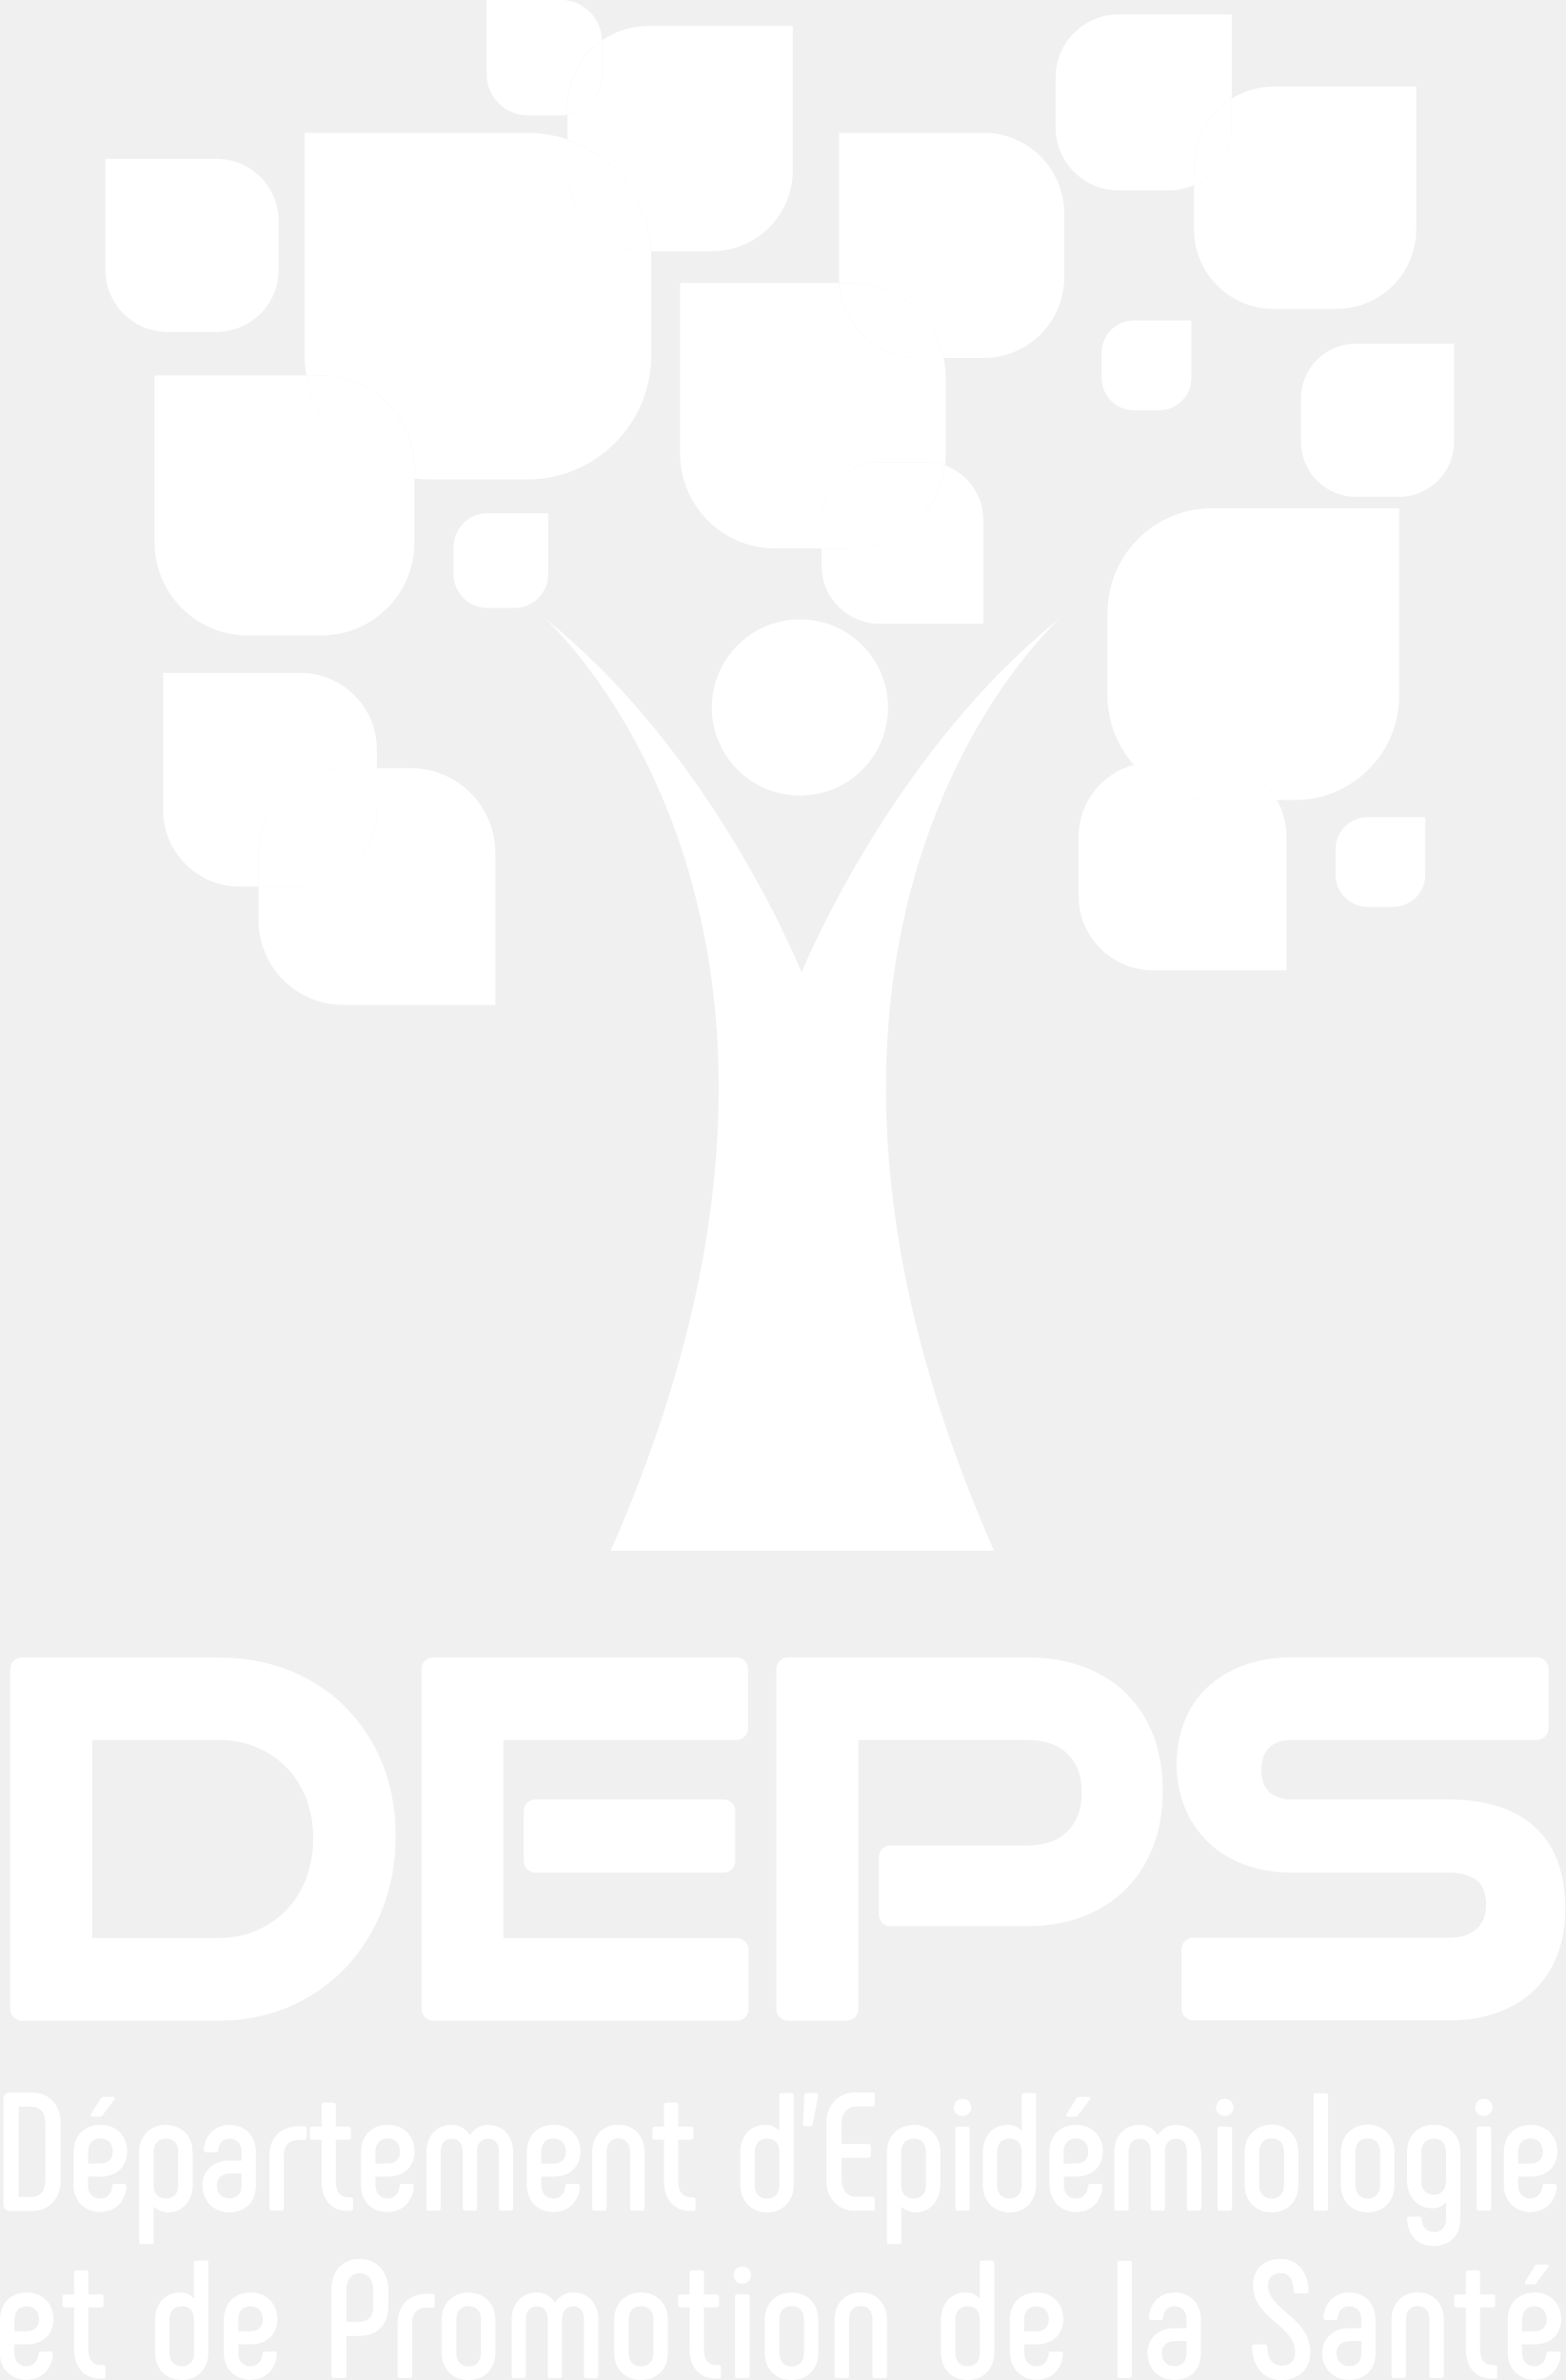
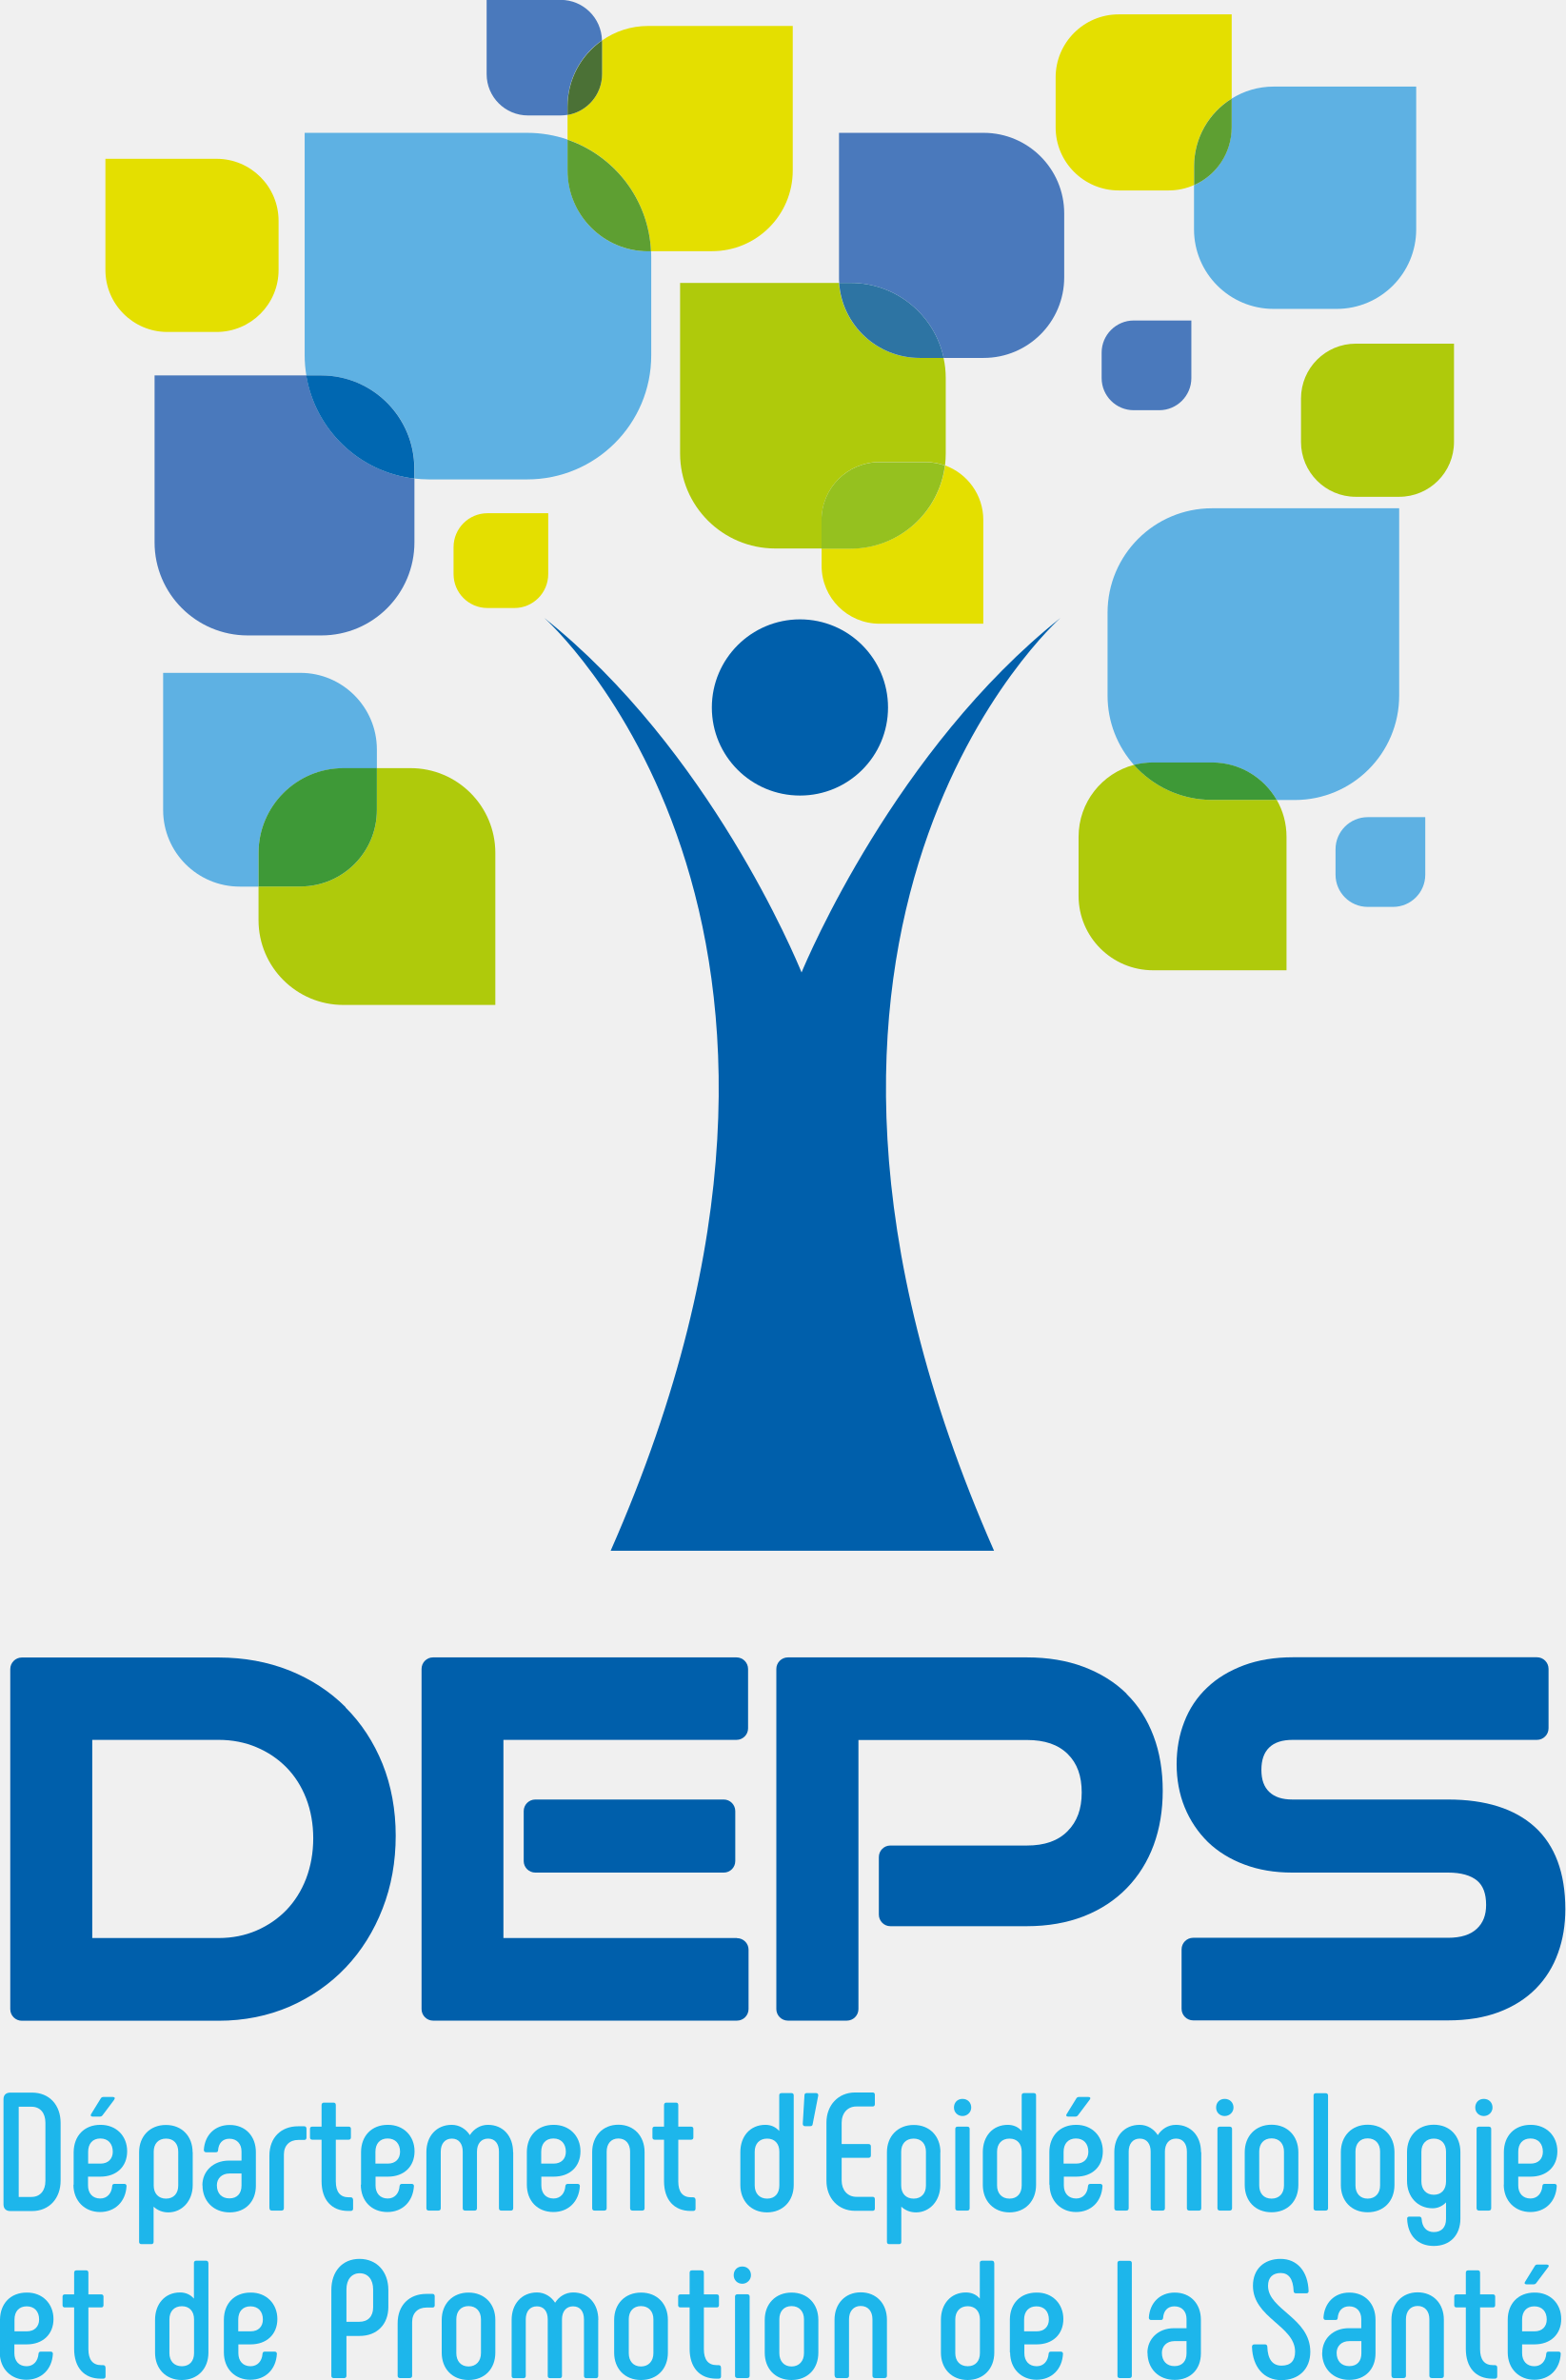
<svg xmlns="http://www.w3.org/2000/svg" id="Calque_1" data-name="Calque 1" viewBox="0 0 129.63 197.09">
  <defs>
    <style>
-             .cls-1 {
-             fill: #ffffff;
-             }
+       .cls-1 {
+         fill: #2d74a3;
+       }

-             .cls-1, .cls-2, .cls-3, .cls-4, .cls-5, .cls-6, .cls-7, .cls-8, .cls-9, .cls-10, .cls-11, .cls-12 {
-             stroke-width: 0px;
-             }
+       .cls-1, .cls-2, .cls-3, .cls-4, .cls-5, .cls-6, .cls-7, .cls-8, .cls-9, .cls-10, .cls-11, .cls-12 {
+         stroke-width: 0px;
+       }

-             .cls-2 {
-             fill: #ffffff;
-             }
+       .cls-2 {
+         fill: #5e9f32;
+       }

-             .cls-3 {
-             fill: #ffffff;
-             }
+       .cls-3 {
+         fill: #5eb1e3;
+       }

-             .cls-4 {
-             fill: #ffffff;
-             }
+       .cls-4 {
+         fill: #005fab;
+       }

-             .cls-5 {
-             fill: #ffffff;
-             }
+       .cls-5 {
+         fill: #95c11f;
+       }

-             .cls-6 {
-             fill: #ffffff;
-             }
+       .cls-6 {
+         fill: #e4df00;
+       }

-             .cls-7 {
-             fill: #ffffff;
-             }
+       .cls-7 {
+         fill: #4a79bc;
+       }

-             .cls-8 {
-             fill: #ffffff;
-             }
+       .cls-8 {
+         fill: #afca0b;
+       }

-             .cls-9 {
-             fill: #ffffff;
-             }
+       .cls-9 {
+         fill: #0067b1;
+       }

-             .cls-10 {
-             fill: #ffffff;
-             }
+       .cls-10 {
+         fill: #1db6eb;
+       }

-             .cls-11 {
-             fill: #ffffff;
-             }
+       .cls-11 {
+         fill: #4b7136;
+       }

-             .cls-12 {
-             fill: #ffffff;
-             }
-         </style>
+       .cls-12 {
+         fill: #3e9937;
+       }
+     </style>
  </defs>
  <path class="cls-6" d="m102,1.19h-9.36c-2.88,0-5.22,2.34-5.22,5.22v4.14c0,2.88,2.34,5.22,5.22,5.22h4.14c.75,0,1.47-.16,2.11-.45v-1.57c0-2.36,1.24-4.43,3.11-5.59V1.19Z" />
  <path class="cls-8" d="m120.41,28.46h-8.14c-2.5,0-4.53,2.03-4.53,4.54v3.6c0,2.5,2.03,4.54,4.53,4.54h3.6c2.51,0,4.54-2.03,4.54-4.54v-8.14Z" />
  <path class="cls-7" d="m98.65,26.54h-4.76c-1.46,0-2.66,1.19-2.66,2.66v2.11c0,1.47,1.19,2.66,2.66,2.66h2.11c1.46,0,2.66-1.19,2.66-2.66v-4.77Z" />
  <path class="cls-3" d="m118.02,67.67h-4.76c-1.46,0-2.66,1.19-2.66,2.66v2.11c0,1.46,1.19,2.66,2.66,2.66h2.11c1.46,0,2.66-1.19,2.66-2.66v-4.77Z" />
  <path class="cls-8" d="m69.49,23.43h-13.17v14.12c0,4.35,3.53,7.87,7.88,7.87h3.84v-2.37c0-2.64,2.15-4.79,4.8-4.79h3.8c.57,0,1.12.1,1.62.29.04-.33.06-.66.06-1v-6.24c0-.57-.06-1.13-.18-1.67h-1.99c-3.54,0-6.43-2.74-6.67-6.21" />
  <path class="cls-3" d="m117.3,7.17h-11.82c-1.28,0-2.47.36-3.49,1v2.39c0,2.13-1.28,3.96-3.11,4.78v3.65c0,3.64,2.95,6.59,6.59,6.59h5.22c3.64,0,6.59-2.95,6.59-6.59V7.17Z" />
  <path class="cls-2" d="m102,8.17c-1.87,1.16-3.11,3.23-3.11,5.59v1.57c1.83-.81,3.11-2.64,3.11-4.78v-2.39Z" />
  <path class="cls-3" d="m115.87,42.09h-15.5c-4.78,0-8.65,3.87-8.65,8.65v6.86c0,2.21.83,4.22,2.19,5.75.5-.13,1.03-.2,1.58-.2h4.89c2.29,0,4.29,1.25,5.35,3.1h1.49c4.78,0,8.65-3.87,8.65-8.65v-15.5Z" />
  <path class="cls-3" d="m24.87,55.72h-11.36v11.36c0,3.5,2.84,6.34,6.34,6.34h1.56v-2.78c0-3.87,3.15-7.02,7.02-7.02h2.78v-1.56c0-3.49-2.84-6.34-6.33-6.34" />
  <path class="cls-4" d="m18.11,160.49H7.64v-16.41h10.47c1.13,0,2.19.21,3.13.61.95.4,1.78.96,2.48,1.67.69.7,1.24,1.56,1.63,2.56.39,1.01.59,2.12.59,3.31s-.2,2.31-.59,3.34c-.39,1.01-.94,1.88-1.63,2.6-.7.72-1.53,1.29-2.48,1.7-.95.41-2,.62-3.13.62m10.51-19.12c-1.3-1.3-2.87-2.32-4.66-3.04-1.79-.71-3.75-1.07-5.85-1.07H1.81c-.53,0-.96.43-.96.96v28.16c0,.53.43.96.96.96h16.3c2.11,0,4.09-.4,5.89-1.18,1.79-.79,3.35-1.88,4.64-3.24,1.29-1.36,2.32-3,3.04-4.86.73-1.86,1.09-3.89,1.09-6.04s-.37-4.15-1.09-5.95c-.73-1.8-1.76-3.38-3.06-4.67" />
  <path class="cls-4" d="m61.02,160.49h-19.33v-16.41h19.3c.53,0,.96-.43.96-.95v-4.92c0-.53-.43-.96-.96-.96h-25.13c-.53,0-.95.43-.95.96v28.16c0,.53.43.96.95.96h25.17c.53,0,.96-.43.96-.96v-4.92c0-.52-.43-.95-.96-.95" />
  <path class="cls-4" d="m44.33,149.02c-.53,0-.96.43-.96.96v4.14c0,.52.43.95.96.95h15.61c.53,0,.95-.43.95-.95v-4.14c0-.53-.43-.96-.95-.96h-15.61Z" />
  <path class="cls-4" d="m93.3,140.26c-.97-.96-2.17-1.7-3.57-2.23-1.38-.52-2.96-.78-4.69-.78h-19.79c-.53,0-.96.43-.96.96v28.16c0,.53.43.96.96.96h4.88c.53,0,.96-.43.96-.96v-22.28h13.95c1.48,0,2.59.38,3.38,1.16.79.78,1.16,1.82,1.16,3.19s-.38,2.4-1.17,3.2c-.79.8-1.89,1.19-3.37,1.19h-11.31c-.53,0-.95.43-.95.96v4.76c0,.53.43.96.95.96h11.31c1.74,0,3.32-.28,4.71-.82,1.4-.55,2.6-1.34,3.57-2.34.97-1,1.72-2.2,2.22-3.56.5-1.36.75-2.87.75-4.5s-.25-3.18-.76-4.52c-.51-1.36-1.26-2.54-2.24-3.5" />
  <path class="cls-4" d="m127.09,151.28c-1.66-1.5-4.07-2.26-7.16-2.26h-12.9c-.84,0-1.47-.2-1.92-.63-.43-.41-.65-1-.65-1.82s.21-1.43.64-1.85c.44-.43,1.08-.64,1.97-.64h20.21c.53,0,.96-.43.96-.96v-4.92c0-.53-.43-.96-.96-.96h-20.21c-1.5,0-2.86.22-4.05.66-1.2.45-2.23,1.06-3.05,1.85-.84.79-1.48,1.75-1.9,2.85-.42,1.07-.63,2.25-.63,3.5s.22,2.48.67,3.57c.45,1.1,1.1,2.06,1.92,2.87.83.8,1.85,1.43,3.04,1.87,1.17.44,2.49.66,3.91.66h12.94c1.07,0,1.89.23,2.42.68.49.42.73,1.08.73,2,0,.84-.25,1.49-.77,1.97-.52.5-1.33.75-2.38.75h-21.11c-.53,0-.96.43-.96.96v4.92c0,.53.43.96.96.96h21.11c1.58,0,2.99-.23,4.19-.68,1.22-.46,2.25-1.11,3.08-1.95.82-.83,1.44-1.83,1.84-2.96.4-1.1.6-2.32.6-3.61,0-3-.85-5.3-2.54-6.83" />
  <path class="cls-4" d="m87.82,51.17c-13.66,10.89-20.99,28.27-21.44,29.36-.45-1.1-7.65-18.48-21.31-29.36,0,0,28.46,25.11,5.5,77.25h31.75c-22.96-52.14,5.5-77.25,5.5-77.25" />
  <path class="cls-4" d="m66.25,65.88c4.03,0,7.29-3.26,7.29-7.29s-3.26-7.3-7.29-7.3-7.3,3.27-7.3,7.3,3.26,7.29,7.3,7.29" />
  <path class="cls-3" d="m43.65,11h-18.42v18.42c0,.57.05,1.13.14,1.67h1.24c4.25,0,7.71,3.45,7.71,7.71v.83c.39.04.79.07,1.19.07h8.15c5.67,0,10.27-4.6,10.27-10.27v-8.15c0-.16,0-.31-.01-.47h-.24c-3.69,0-6.67-2.99-6.67-6.68v-2.57c-1.05-.36-2.17-.56-3.35-.56" />
  <path class="cls-7" d="m25.37,31.09h-12.57v13.82c0,4.25,3.45,7.71,7.71,7.71h6.11c4.25,0,7.7-3.45,7.7-7.71v-5.28c-4.56-.53-8.22-4.04-8.95-8.54" />
  <path class="cls-9" d="m26.61,31.09h-1.25c.74,4.5,4.39,8.01,8.95,8.54v-.83c0-4.25-3.45-7.71-7.7-7.71" />
  <path class="cls-7" d="m81.45,11h-11.97v11.97c0,.16,0,.31.02.46h.95c3.78,0,6.94,2.66,7.7,6.21h3.31c3.69,0,6.67-2.99,6.67-6.67v-5.3c0-3.68-2.99-6.67-6.67-6.67" />
  <path class="cls-1" d="m70.44,23.43h-.95c.24,3.47,3.13,6.21,6.67,6.21h1.99c-.76-3.55-3.92-6.21-7.7-6.21" />
  <path class="cls-8" d="m33.99,63.61h-2.78v3.47c0,3.5-2.84,6.33-6.33,6.33h-3.47v2.79c0,3.88,3.15,7.02,7.02,7.02h12.59v-12.59c0-3.87-3.14-7.02-7.02-7.02" />
  <path class="cls-12" d="m31.21,63.61h-2.78c-3.87,0-7.02,3.15-7.02,7.02v2.78h3.47c3.5,0,6.33-2.84,6.33-6.33v-3.47Z" />
  <path class="cls-6" d="m78.26,38.55c-.49,3.88-3.8,6.88-7.82,6.88h-2.4v1.43c0,2.65,2.15,4.79,4.8,4.79h8.59v-8.59c0-2.08-1.32-3.85-3.17-4.52" />
  <path class="cls-5" d="m76.63,38.27h-3.8c-2.65,0-4.8,2.15-4.8,4.8v2.37h2.4c4.02,0,7.33-3,7.82-6.89-.51-.18-1.05-.28-1.62-.28" />
  <path class="cls-6" d="m17.94,13.15h-9.21v9.21c0,2.83,2.3,5.13,5.13,5.13h4.07c2.84,0,5.14-2.3,5.14-5.13v-4.07c0-2.84-2.3-5.14-5.14-5.14" />
  <path class="cls-7" d="m46.44,0h-6.14v6.14c0,1.89,1.53,3.42,3.42,3.42h2.71c.19,0,.38-.02.56-.05v-.69c0-2.27,1.13-4.28,2.86-5.48-.04-1.86-1.56-3.35-3.42-3.35" />
  <path class="cls-6" d="m45.4,42.5h-5.03c-1.55,0-2.81,1.26-2.81,2.81v2.23c0,1.55,1.25,2.81,2.81,2.81h2.23c1.55,0,2.8-1.26,2.8-2.81v-5.04Z" />
  <path class="cls-6" d="m65.64,2.15h-11.97c-1.42,0-2.73.44-3.81,1.2v2.79c0,1.7-1.24,3.11-2.86,3.38v2.04c3.89,1.34,6.72,4.95,6.91,9.24h5.06c3.69,0,6.68-2.99,6.68-6.68V2.15Z" />
  <path class="cls-2" d="m47,11.56v2.57c0,3.68,2.99,6.68,6.67,6.68h.24c-.19-4.3-3.02-7.9-6.91-9.24" />
  <path class="cls-11" d="m49.86,3.35c-1.73,1.21-2.86,3.21-2.86,5.48v.69c1.62-.27,2.86-1.68,2.86-3.38v-2.79" />
  <path class="cls-8" d="m93.9,63.34c-2.64.7-4.58,3.1-4.58,5.96v4.89c0,3.4,2.76,6.16,6.17,6.16h11.05v-11.05c0-1.12-.29-2.16-.81-3.06h-5.36c-2.57,0-4.88-1.12-6.46-2.9" />
  <path class="cls-12" d="m100.37,63.14h-4.89c-.54,0-1.08.07-1.58.2,1.59,1.78,3.89,2.9,6.46,2.9h5.37c-1.07-1.85-3.06-3.1-5.36-3.1" />
  <path class="cls-10" d="m2.61,181.93c.72,0,1.15-.53,1.15-1.32v-4.83c0-.79-.42-1.32-1.15-1.32h-1.06v7.47h1.06Zm-2.32.61v-8.7c0-.36.21-.55.57-.55h1.79c1.46,0,2.37,1.05,2.37,2.51v4.78c0,1.46-.93,2.52-2.37,2.52H.86c-.36,0-.57-.2-.57-.55" />
  <path class="cls-10" d="m9.46,173.88l-.97,1.29c-.06.08-.14.11-.24.11h-.57c-.15,0-.21-.1-.13-.22l.79-1.28c.04-.08.13-.13.22-.13h.78c.17,0,.21.11.11.23m-1.12,5.29c.63,0,1.01-.4,1.01-.98,0-.67-.39-1.1-1.03-1.1s-1.01.43-1.01,1.1v.98h1.03Zm-2.23,1.75v-2.72c.02-1.32.87-2.24,2.21-2.24,1.31-.01,2.22.91,2.22,2.19s-.89,2.1-2.21,2.1h-1.03v.73c0,.64.37,1.08,1.01,1.08.57,0,.95-.42.99-1.03.01-.13.08-.18.19-.18h.82c.11,0,.18.07.18.18-.07,1.29-.95,2.15-2.2,2.15s-2.2-.91-2.2-2.27" />
  <path class="cls-10" d="m14.76,178.18c0-.65-.37-1.08-1.01-1.08s-1.02.43-1.02,1.08v2.81c0,.65.39,1.08,1.02,1.08s1.01-.43,1.01-1.08v-2.81Zm1.2.04v2.73c0,1.32-.89,2.26-2.02,2.26-.5,0-.9-.18-1.22-.47v2.92c0,.11-.07.18-.18.18h-.82c-.13,0-.2-.07-.2-.18v-7.43c0-1.32.89-2.26,2.22-2.26s2.21.94,2.21,2.26" />
  <path class="cls-10" d="m20,181v-1.01h-1c-.65,0-1.04.43-1.04.97,0,.67.39,1.09,1.04,1.09s1-.42,1-1.05m-3.24-.04c0-1.15.89-2.04,2.2-2.04h1.04v-.76c0-.62-.38-1.05-1-1.05-.58,0-.9.39-.94.96-.01.12-.07.16-.19.16h-.81c-.11,0-.18-.08-.18-.2.08-1.21.9-2.06,2.14-2.06,1.32,0,2.17.94,2.17,2.25v2.79c0,1.28-.84,2.2-2.17,2.2s-2.25-.93-2.25-2.24" />
  <path class="cls-10" d="m22.31,182.86v-4.35c0-1.5.97-2.43,2.37-2.43h.52c.11,0,.18.07.18.2v.75c0,.11-.07.18-.18.18h-.5c-.72,0-1.19.46-1.19,1.21v4.44c0,.13-.07.2-.2.2h-.8c-.13,0-.19-.07-.19-.2" />
  <path class="cls-10" d="m29.24,182.15v.76c0,.11-.07.18-.2.18h-.21c-1.38,0-2.2-.93-2.2-2.46v-3.44h-.78c-.11,0-.18-.07-.18-.18v-.72c0-.12.07-.18.18-.18h.78v-1.79c0-.12.07-.2.19-.2h.81c.11,0,.18.07.18.2v1.79h1.07c.11,0,.18.06.18.18v.72c0,.11-.07.18-.18.18h-1.07v3.45c0,.88.36,1.32,1.07,1.32h.15c.13,0,.2.07.2.18" />
  <path class="cls-10" d="m32.12,179.17c.64,0,1.01-.4,1.01-.98,0-.67-.39-1.1-1.03-1.1s-1.01.43-1.01,1.1v.98h1.03Zm-2.22,1.75v-2.72c.01-1.32.87-2.24,2.21-2.24,1.3-.01,2.22.91,2.22,2.19s-.89,2.1-2.2,2.1h-1.03v.73c0,.64.37,1.08,1.01,1.08.57,0,.94-.42.98-1.03.02-.13.09-.18.19-.18h.82c.11,0,.18.07.18.18-.08,1.29-.95,2.15-2.2,2.15-1.31,0-2.2-.91-2.2-2.27" />
  <path class="cls-10" d="m42.5,178.22v4.64c0,.13-.07.2-.18.2h-.81c-.12,0-.19-.07-.19-.2v-4.68c0-.65-.32-1.08-.9-1.08s-.92.43-.92,1.08v4.68c0,.13-.07.2-.18.2h-.8c-.13,0-.2-.07-.2-.2v-4.68c0-.65-.32-1.08-.9-1.08s-.92.43-.92,1.08v4.68c0,.13-.07.2-.2.2h-.79c-.13,0-.2-.07-.2-.2v-4.64c0-1.32.83-2.26,2.1-2.26.64,0,1.18.35,1.5.85.32-.5.85-.85,1.5-.85,1.26,0,2.08.94,2.08,2.26" />
  <path class="cls-10" d="m45.85,179.17c.64,0,1.01-.4,1.01-.98,0-.67-.39-1.1-1.03-1.1s-1.01.43-1.01,1.1v.98h1.03Zm-2.22,1.75v-2.72c.01-1.32.87-2.24,2.21-2.24,1.3-.01,2.23.91,2.23,2.19s-.89,2.1-2.21,2.1h-1.03v.73c0,.64.37,1.08,1.01,1.08.57,0,.94-.42.98-1.03.02-.13.09-.18.2-.18h.82c.11,0,.18.07.18.18-.07,1.29-.95,2.15-2.19,2.15-1.31,0-2.2-.91-2.2-2.27" />
  <path class="cls-10" d="m49.04,182.86v-4.64c0-1.32.87-2.27,2.17-2.27s2.17.95,2.17,2.27v4.64c0,.13-.07.2-.19.2h-.81c-.13,0-.2-.07-.2-.2v-4.68c0-.65-.36-1.09-.97-1.09s-.97.44-.97,1.09v4.68c0,.13-.07.2-.2.2h-.81c-.12,0-.19-.07-.19-.2" />
  <path class="cls-10" d="m57.6,182.15v.76c0,.11-.07.18-.2.18h-.21c-1.37,0-2.2-.93-2.2-2.46v-3.44h-.78c-.11,0-.18-.07-.18-.18v-.72c0-.12.07-.18.18-.18h.78v-1.79c0-.12.07-.2.19-.2h.81c.11,0,.18.07.18.2v1.79h1.07c.11,0,.18.06.18.18v.72c0,.11-.07.18-.18.18h-1.07v3.45c0,.88.36,1.32,1.07,1.32h.15c.13,0,.2.07.2.18" />
  <path class="cls-10" d="m64.54,178.18c0-.65-.37-1.08-1.01-1.08s-1.03.43-1.03,1.08v2.8c0,.65.39,1.09,1.03,1.09s1.01-.43,1.01-1.09v-2.8Zm1.19-4.67v7.43c0,1.32-.89,2.27-2.21,2.27s-2.21-.94-2.21-2.27v-2.72c0-1.32.82-2.26,2.07-2.26.49,0,.87.19,1.15.51v-2.96c0-.11.07-.18.2-.18h.81c.12,0,.19.07.19.18" />
  <path class="cls-10" d="m66.82,173.33h.76c.12,0,.2.08.18.21l-.46,2.36c-.01.11-.08.17-.19.17h-.45c-.11,0-.18-.07-.18-.2l.14-2.36c0-.13.08-.18.19-.18" />
  <path class="cls-10" d="m68.44,180.6v-4.83c0-1.43.97-2.49,2.37-2.49h1.46c.11,0,.18.07.18.18v.79c0,.12-.07.19-.18.19h-1.36c-.72,0-1.21.55-1.21,1.35v1.76h2.22c.13,0,.2.07.2.19v.75c0,.13-.07.2-.2.2h-2.22v1.88c0,.79.49,1.35,1.21,1.35h1.36c.11,0,.18.07.18.19v.79c0,.11-.07.18-.18.18h-1.46c-1.4,0-2.37-1.05-2.37-2.49" />
  <path class="cls-10" d="m76.68,178.18c0-.65-.38-1.08-1.02-1.08s-1.03.43-1.03,1.08v2.81c0,.65.39,1.08,1.03,1.08s1.02-.43,1.02-1.08v-2.81Zm1.19.04v2.73c0,1.32-.89,2.26-2.01,2.26-.5,0-.9-.18-1.22-.47v2.92c0,.11-.07.18-.18.18h-.82c-.12,0-.19-.07-.19-.18v-7.43c0-1.32.89-2.26,2.22-2.26s2.21.94,2.21,2.26" />
  <path class="cls-10" d="m79.11,182.86v-6.57c0-.11.07-.18.19-.18h.81c.12,0,.19.07.19.18v6.57c0,.13-.07.2-.19.2h-.81c-.12,0-.19-.07-.19-.2m-.11-8.33c0-.42.29-.72.71-.72s.72.3.72.72c0,.38-.32.7-.72.7s-.71-.3-.71-.7" />
  <path class="cls-10" d="m84.61,178.18c0-.65-.37-1.08-1.01-1.08s-1.03.43-1.03,1.08v2.8c0,.65.39,1.09,1.03,1.09s1.01-.43,1.01-1.09v-2.8Zm1.19-4.67v7.43c0,1.32-.89,2.27-2.2,2.27s-2.21-.94-2.21-2.27v-2.72c0-1.32.82-2.26,2.07-2.26.48,0,.88.19,1.15.51v-2.96c0-.11.07-.18.19-.18h.81c.13,0,.19.07.19.18" />
  <path class="cls-10" d="m90.24,173.88l-.97,1.29c-.06.08-.14.11-.24.11h-.57c-.15,0-.21-.1-.12-.22l.79-1.28c.04-.08.12-.13.22-.13h.78c.17,0,.21.11.11.23m-1.12,5.29c.64,0,1.01-.4,1.01-.98,0-.67-.39-1.1-1.03-1.1s-1.02.43-1.02,1.1v.98h1.03Zm-2.22,1.75v-2.72c.01-1.32.87-2.24,2.21-2.24,1.3-.01,2.22.91,2.22,2.19s-.89,2.1-2.2,2.1h-1.03v.73c0,.64.38,1.08,1.02,1.08.57,0,.94-.42.98-1.03.02-.13.08-.18.2-.18h.82c.11,0,.18.07.18.18-.07,1.29-.94,2.15-2.19,2.15s-2.19-.91-2.19-2.27" />
  <path class="cls-10" d="m99.48,178.22v4.64c0,.13-.07.2-.18.2h-.81c-.13,0-.2-.07-.2-.2v-4.68c0-.65-.32-1.08-.9-1.08s-.92.43-.92,1.08v4.68c0,.13-.07.2-.18.2h-.8c-.13,0-.2-.07-.2-.2v-4.68c0-.65-.32-1.08-.9-1.08s-.92.43-.92,1.08v4.68c0,.13-.07.2-.2.2h-.79c-.12,0-.2-.07-.2-.2v-4.64c0-1.32.83-2.26,2.1-2.26.64,0,1.18.35,1.5.85.32-.5.85-.85,1.5-.85,1.26,0,2.08.94,2.08,2.26" />
  <path class="cls-10" d="m100.82,182.86v-6.57c0-.11.07-.18.2-.18h.81c.12,0,.2.07.2.18v6.57c0,.13-.07.2-.2.2h-.81c-.12,0-.2-.07-.2-.2m-.11-8.33c0-.42.29-.72.71-.72s.73.3.73.72c0,.38-.32.7-.73.7s-.71-.3-.71-.7" />
  <path class="cls-10" d="m106.33,180.98v-2.81c0-.65-.39-1.09-1.03-1.09s-1.02.44-1.02,1.09v2.81c0,.65.37,1.09,1.02,1.09s1.03-.44,1.03-1.09m-3.25-.04v-2.72c0-1.32.89-2.27,2.22-2.27s2.22.95,2.22,2.27v2.72c0,1.32-.87,2.26-2.22,2.26s-2.22-.94-2.22-2.26" />
  <path class="cls-10" d="m108.78,182.86v-9.34c0-.11.07-.18.2-.18h.8c.12,0,.2.07.2.18v9.34c0,.13-.07.2-.2.2h-.8c-.12,0-.2-.07-.2-.2" />
  <path class="cls-10" d="m114.29,180.98v-2.81c0-.65-.39-1.09-1.03-1.09s-1.01.44-1.01,1.09v2.81c0,.65.38,1.09,1.01,1.09s1.03-.44,1.03-1.09m-3.25-.04v-2.72c0-1.32.89-2.27,2.22-2.27s2.22.95,2.22,2.27v2.72c0,1.32-.87,2.26-2.22,2.26s-2.22-.94-2.22-2.26" />
  <path class="cls-10" d="m119.75,180.65v-2.47c0-.65-.38-1.08-1.01-1.08s-1.03.43-1.03,1.08v2.47c0,.66.39,1.1,1.03,1.1s1.01-.44,1.01-1.1m1.19-2.43v5.5c0,1.38-.86,2.27-2.2,2.27s-2.16-.87-2.21-2.24c-.01-.12.05-.19.18-.19h.82c.11,0,.18.05.2.19.04.69.41,1.09,1.01,1.09.64,0,1.01-.4,1.01-1.08v-1.38c-.29.31-.68.49-1.11.49-1.24,0-2.12-.94-2.12-2.27v-2.39c0-1.32.89-2.26,2.22-2.26s2.2.94,2.2,2.26" />
  <path class="cls-10" d="m122.28,182.86v-6.57c0-.11.07-.18.2-.18h.81c.12,0,.2.07.2.18v6.57c0,.13-.07.2-.2.2h-.81c-.12,0-.2-.07-.2-.2m-.11-8.33c0-.42.29-.72.71-.72s.72.3.72.72c0,.38-.32.7-.72.7s-.71-.3-.71-.7" />
  <path class="cls-10" d="m126.76,179.17c.64,0,1.01-.4,1.01-.98,0-.67-.39-1.1-1.03-1.1s-1.01.43-1.01,1.1v.98h1.03Zm-2.22,1.75v-2.72c.01-1.32.87-2.24,2.21-2.24,1.3-.01,2.22.91,2.22,2.19s-.89,2.1-2.21,2.1h-1.03v.73c0,.64.38,1.08,1.01,1.08.57,0,.94-.42.99-1.03.01-.13.08-.18.19-.18h.82c.11,0,.18.07.18.18-.07,1.29-.94,2.15-2.19,2.15s-2.2-.91-2.2-2.27" />
  <path class="cls-10" d="m2.22,193.06c.64,0,1.02-.4,1.02-.98,0-.67-.39-1.09-1.03-1.09s-1.01.43-1.01,1.09v.98h1.03Zm-2.22,1.75v-2.73c.02-1.32.87-2.23,2.21-2.23,1.3-.02,2.22.92,2.22,2.19s-.89,2.1-2.21,2.1h-1.03v.73c0,.64.37,1.08,1.01,1.08.57,0,.94-.42.99-1.03.01-.13.08-.18.19-.18h.82c.11,0,.18.07.18.18-.07,1.29-.95,2.15-2.2,2.15s-2.2-.9-2.2-2.26" />
  <path class="cls-10" d="m8.74,196.04v.76c0,.11-.07.18-.19.18h-.21c-1.38,0-2.2-.93-2.2-2.46v-3.44h-.78c-.11,0-.18-.07-.18-.18v-.72c0-.11.07-.18.18-.18h.78v-1.79c0-.13.07-.2.19-.2h.81c.11,0,.18.07.18.2v1.79h1.07c.11,0,.18.07.18.18v.72c0,.11-.07.18-.18.18h-1.07v3.46c0,.87.36,1.32,1.07,1.32h.15c.12,0,.19.07.19.18" />
  <path class="cls-10" d="m16.07,192.07c0-.66-.37-1.09-1.01-1.09s-1.03.43-1.03,1.09v2.8c0,.65.39,1.08,1.03,1.08s1.01-.43,1.01-1.08v-2.8Zm1.19-4.67v7.43c0,1.32-.89,2.26-2.21,2.26s-2.21-.94-2.21-2.26v-2.72c0-1.32.82-2.27,2.07-2.27.49,0,.87.19,1.15.51v-2.96c0-.11.07-.18.19-.18h.81c.12,0,.19.07.19.18" />
  <path class="cls-10" d="m20.76,193.06c.64,0,1.01-.4,1.01-.98,0-.67-.39-1.09-1.03-1.09s-1.01.43-1.01,1.09v.98h1.02Zm-2.22,1.75v-2.73c.01-1.32.87-2.23,2.2-2.23,1.31-.02,2.23.92,2.23,2.19s-.89,2.1-2.21,2.1h-1.02v.73c0,.64.37,1.08,1.01,1.08.57,0,.95-.42.99-1.03.01-.13.08-.18.19-.18h.82c.11,0,.18.07.18.18-.07,1.29-.94,2.15-2.2,2.15s-2.19-.9-2.19-2.26" />
  <path class="cls-10" d="m29.75,192.27c.72,0,1.15-.44,1.15-1.19v-1.5c0-.81-.43-1.33-1.11-1.33s-1.1.53-1.1,1.33v2.69h1.06Zm-2.31,4.47v-7.11c0-1.52.9-2.57,2.33-2.57s2.39,1.05,2.39,2.57v1.42c0,1.42-.93,2.39-2.37,2.39h-1.1v3.3c0,.12-.07.19-.18.19h-.89c-.11,0-.18-.07-.18-.19" />
  <path class="cls-10" d="m32.93,196.74v-4.35c0-1.5.97-2.43,2.37-2.43h.52c.11,0,.18.07.18.2v.75c0,.11-.07.18-.18.18h-.5c-.72,0-1.19.45-1.19,1.21v4.44c0,.12-.07.19-.2.19h-.81c-.12,0-.19-.07-.19-.19" />
  <path class="cls-10" d="m39.83,194.87v-2.81c0-.65-.39-1.09-1.03-1.09s-1.01.44-1.01,1.09v2.81c0,.65.38,1.1,1.01,1.1s1.03-.45,1.03-1.1m-3.25-.04v-2.72c0-1.32.89-2.26,2.22-2.26s2.22.94,2.22,2.26v2.72c0,1.32-.87,2.26-2.22,2.26s-2.22-.94-2.22-2.26" />
  <path class="cls-10" d="m49.54,192.11v4.64c0,.12-.07.19-.18.19h-.81c-.12,0-.19-.07-.19-.19v-4.68c0-.66-.32-1.08-.9-1.08s-.92.43-.92,1.08v4.68c0,.12-.07.19-.18.19h-.81c-.12,0-.19-.07-.19-.19v-4.68c0-.66-.32-1.08-.9-1.08s-.92.43-.92,1.08v4.68c0,.12-.07.19-.19.19h-.79c-.12,0-.19-.07-.19-.19v-4.64c0-1.32.83-2.27,2.1-2.27.64,0,1.18.35,1.5.85.32-.5.84-.85,1.5-.85,1.26,0,2.08.94,2.08,2.27" />
  <path class="cls-10" d="m54.11,194.87v-2.81c0-.65-.39-1.09-1.03-1.09s-1.01.44-1.01,1.09v2.81c0,.65.37,1.1,1.01,1.1s1.03-.45,1.03-1.1m-3.25-.04v-2.72c0-1.32.89-2.26,2.23-2.26s2.22.94,2.22,2.26v2.72c0,1.32-.87,2.26-2.22,2.26s-2.23-.94-2.23-2.26" />
  <path class="cls-10" d="m59.71,196.04v.76c0,.11-.07.18-.19.18h-.21c-1.37,0-2.2-.93-2.2-2.46v-3.44h-.77c-.11,0-.18-.07-.18-.18v-.72c0-.11.07-.18.18-.18h.77v-1.79c0-.13.07-.2.19-.2h.81c.11,0,.18.07.18.2v1.79h1.07c.11,0,.18.07.18.18v.72c0,.11-.07.18-.18.18h-1.07v3.46c0,.87.36,1.32,1.07,1.32h.15c.13,0,.19.07.19.18" />
  <path class="cls-10" d="m60.87,196.74v-6.57c0-.11.08-.18.2-.18h.81c.12,0,.2.07.2.18v6.57c0,.12-.07.19-.2.19h-.81c-.12,0-.2-.07-.2-.19m-.11-8.33c0-.42.29-.72.71-.72s.72.3.72.72c0,.38-.32.71-.72.71s-.71-.3-.71-.71" />
  <path class="cls-10" d="m66.58,194.87v-2.81c0-.65-.39-1.09-1.03-1.09s-1.01.44-1.01,1.09v2.81c0,.65.38,1.1,1.01,1.1s1.03-.45,1.03-1.1m-3.25-.04v-2.72c0-1.32.89-2.26,2.22-2.26s2.22.94,2.22,2.26v2.72c0,1.32-.87,2.26-2.22,2.26s-2.22-.94-2.22-2.26" />
  <path class="cls-10" d="m69.11,196.74v-4.64c0-1.32.87-2.27,2.17-2.27s2.17.94,2.17,2.27v4.64c0,.12-.07.19-.2.19h-.8c-.12,0-.2-.07-.2-.19v-4.68c0-.66-.36-1.1-.97-1.1s-.97.45-.97,1.1v4.68c0,.12-.07.19-.19.19h-.8c-.12,0-.19-.07-.19-.19" />
  <path class="cls-10" d="m81.15,192.07c0-.66-.38-1.09-1.01-1.09s-1.03.43-1.03,1.09v2.8c0,.65.39,1.08,1.03,1.08s1.01-.43,1.01-1.08v-2.8Zm1.19-4.67v7.43c0,1.32-.89,2.26-2.21,2.26s-2.21-.94-2.21-2.26v-2.72c0-1.32.82-2.27,2.07-2.27.49,0,.88.19,1.15.51v-2.96c0-.11.07-.18.2-.18h.8c.12,0,.19.07.19.18" />
  <path class="cls-10" d="m85.85,193.06c.64,0,1.01-.4,1.01-.98,0-.67-.39-1.09-1.03-1.09s-1.02.43-1.02,1.09v.98h1.03Zm-2.22,1.75v-2.73c.01-1.32.87-2.23,2.21-2.23,1.3-.02,2.22.92,2.22,2.19s-.89,2.1-2.2,2.1h-1.03v.73c0,.64.38,1.08,1.02,1.08.57,0,.94-.42.99-1.03.01-.13.08-.18.19-.18h.82c.11,0,.18.07.18.18-.07,1.29-.94,2.15-2.19,2.15s-2.19-.9-2.19-2.26" />
  <path class="cls-10" d="m92.54,196.74v-9.34c0-.11.07-.18.19-.18h.81c.12,0,.19.07.19.18v9.34c0,.12-.07.19-.19.19h-.81c-.13,0-.19-.07-.19-.19" />
  <path class="cls-10" d="m98.26,194.88v-1.01h-1c-.65,0-1.04.43-1.04.97,0,.67.39,1.1,1.04,1.1s1-.42,1-1.06m-3.24-.04c0-1.15.89-2.04,2.2-2.04h1.04v-.76c0-.63-.38-1.05-1-1.05-.59,0-.9.39-.94.96-.02.13-.07.17-.2.17h-.8c-.11,0-.18-.08-.18-.2.08-1.21.9-2.07,2.14-2.07,1.32,0,2.17.94,2.17,2.25v2.79c0,1.28-.83,2.19-2.17,2.19s-2.25-.93-2.25-2.24" />
  <path class="cls-10" d="m103.68,194.34c0-.12.07-.2.2-.2h.88c.11,0,.18.07.19.18.03,1.05.43,1.58,1.18,1.58s1.12-.4,1.12-1.15c0-2.15-3.49-2.8-3.49-5.47,0-1.36.91-2.22,2.29-2.22s2.27,1.04,2.32,2.67c0,.11-.06.18-.18.18h-.88c-.11,0-.18-.07-.18-.18-.04-1.03-.42-1.5-1.07-1.5s-1.05.36-1.05,1.06c0,1.99,3.5,2.64,3.5,5.47,0,1.43-.96,2.34-2.4,2.34s-2.37-1.07-2.43-2.75" />
  <path class="cls-10" d="m112.74,194.88v-1.01h-1c-.66,0-1.05.43-1.05.97,0,.67.39,1.1,1.05,1.1s1-.42,1-1.06m-3.24-.04c0-1.15.89-2.04,2.19-2.04h1.04v-.76c0-.63-.38-1.05-1-1.05-.58,0-.91.39-.95.96-.01.13-.07.17-.2.17h-.8c-.11,0-.18-.08-.18-.2.08-1.21.9-2.07,2.14-2.07,1.32,0,2.17.94,2.17,2.25v2.79c0,1.28-.84,2.19-2.17,2.19s-2.25-.93-2.25-2.24" />
  <path class="cls-10" d="m115.23,196.74v-4.64c0-1.32.87-2.27,2.17-2.27s2.17.94,2.17,2.27v4.64c0,.12-.07.19-.19.19h-.81c-.12,0-.2-.07-.2-.19v-4.68c0-.66-.36-1.1-.97-1.1s-.97.45-.97,1.1v4.68c0,.12-.07.19-.2.19h-.8c-.12,0-.19-.07-.19-.19" />
  <path class="cls-10" d="m123.99,196.04v.76c0,.11-.07.18-.2.18h-.21c-1.37,0-2.19-.93-2.19-2.46v-3.44h-.78c-.11,0-.18-.07-.18-.18v-.72c0-.11.07-.18.18-.18h.78v-1.79c0-.13.07-.2.19-.2h.81c.11,0,.18.07.18.2v1.79h1.07c.11,0,.18.07.18.18v.72c0,.11-.07.18-.18.18h-1.07v3.46c0,.87.36,1.32,1.07,1.32h.15c.12,0,.2.07.2.18" />
  <path class="cls-10" d="m128.19,187.77l-.97,1.29c-.05.08-.14.11-.23.11h-.57c-.15,0-.21-.1-.12-.22l.79-1.28c.04-.09.12-.14.22-.14h.78c.17,0,.21.11.11.24m-1.12,5.29c.64,0,1.01-.4,1.01-.98,0-.67-.39-1.09-1.03-1.09s-1.01.43-1.01,1.09v.98h1.03Zm-2.22,1.75v-2.73c.01-1.32.87-2.23,2.21-2.23,1.31-.02,2.22.92,2.22,2.19s-.89,2.1-2.21,2.1h-1.03v.73c0,.64.38,1.08,1.01,1.08.57,0,.95-.42.99-1.03.01-.13.08-.18.2-.18h.82c.11,0,.18.07.18.18-.07,1.29-.94,2.15-2.19,2.15s-2.2-.9-2.2-2.26" />
</svg>
